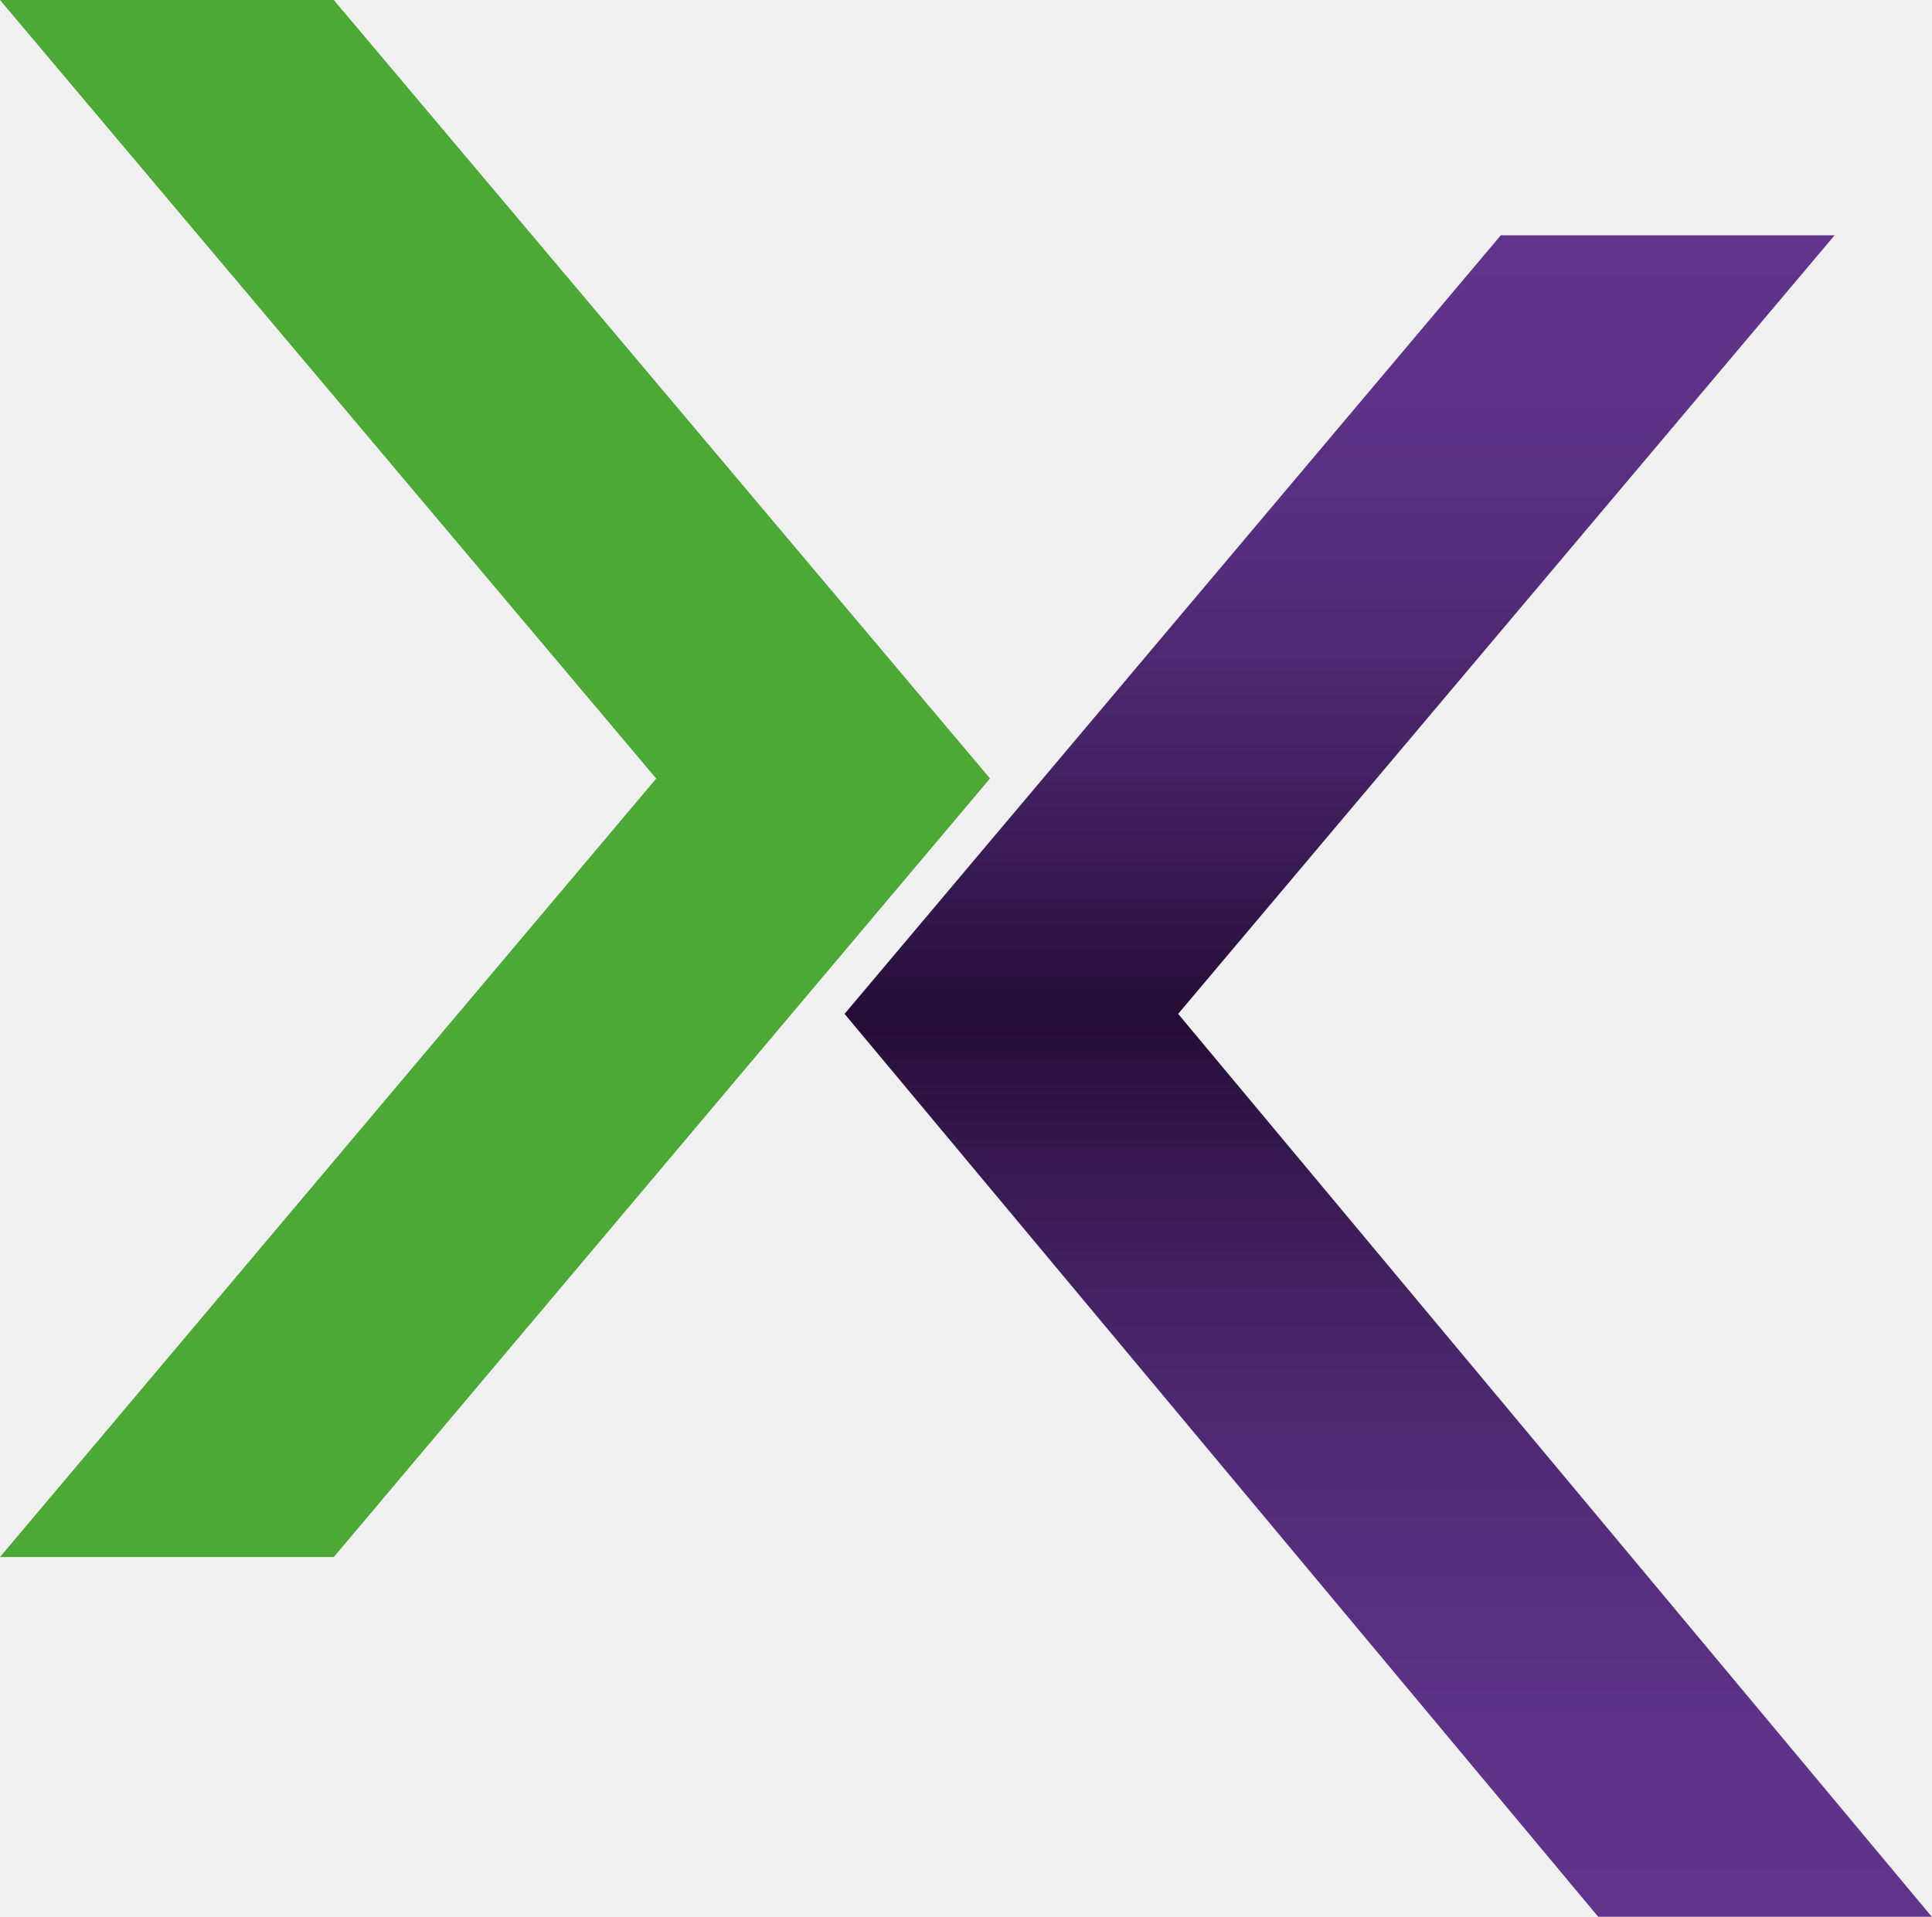
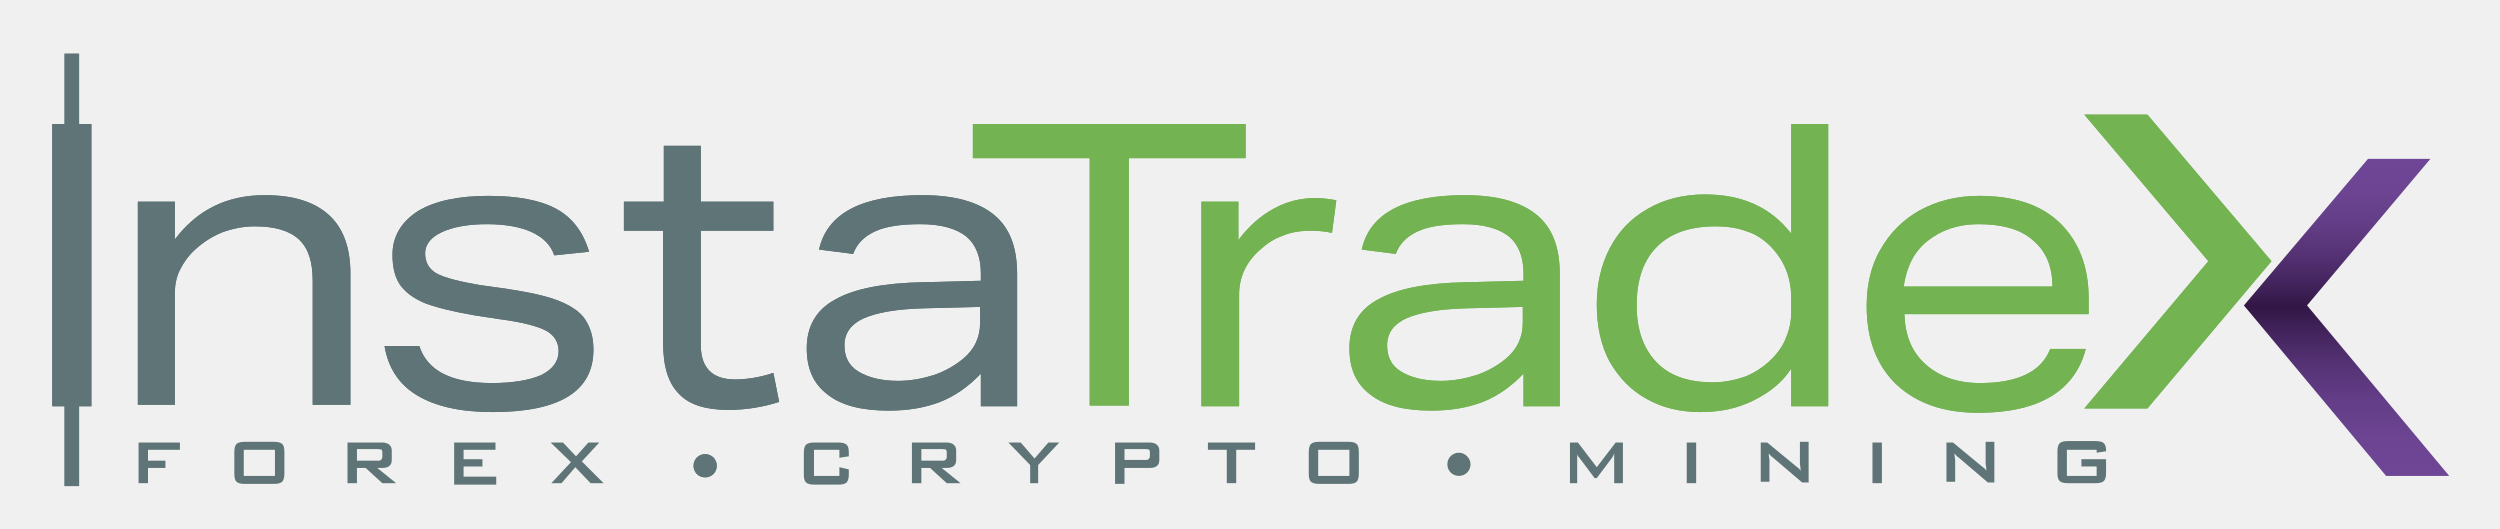
- <svg xmlns="http://www.w3.org/2000/svg" width="50.245" height="49.857" viewBox="0 0 50.245 49.857">
-   <defs>
-     <linearGradient id="linear-gradient" x1="0.5" y1="1" x2="0.5" gradientUnits="objectBoundingBox">
-       <stop offset="0" stop-color="#60348b" />
-       <stop offset="0.121" stop-color="#5d3287" />
-       <stop offset="0.235" stop-color="#552d7b" />
-       <stop offset="0.347" stop-color="#472468" />
-       <stop offset="0.456" stop-color="#35184e" />
-       <stop offset="0.535" stop-color="#240d36" />
-       <stop offset="0.599" stop-color="#33174c" />
-       <stop offset="0.697" stop-color="#472367" />
-       <stop offset="0.797" stop-color="#542c7b" />
-       <stop offset="0.898" stop-color="#5d3287" />
-       <stop offset="1" stop-color="#60348b" />
+ <svg xmlns="http://www.w3.org/2000/svg" version="1.1" id="Capa_1" x="0px" y="0px" viewBox="0 0 344.6 72.8" style="enable-background:new 0 0 344.6 72.8;" xml:space="preserve">
+   <style type="text/css">
+ 	.st0{fill:#FFFFFF;}
+ 	.st1{fill:#5E7476;}
+ 	.st2{fill:#73B352;}
+ 	.st3{fill:url(#SVGID_1_);}
+ </style>
+   <path class="st0" d="M202.7,64c0,0.9-0.7,1.6-1.6,1.6c-0.9,0-1.6-0.7-1.6-1.6s0.7-1.6,1.6-1.6C202,62.4,202.7,63.2,202.7,64" />
+   <path class="st1" d="M98.8,64.2c0,0.9-0.7,1.6-1.6,1.6c-0.9,0-1.6-0.7-1.6-1.6s0.7-1.6,1.6-1.6C98.1,62.6,98.8,63.3,98.8,64.2" />
+   <rect x="8.9" y="7.4" class="st1" width="2" height="59.6" />
+   <path class="st1" d="M7.2,55.9V17.1h5.4v38.9H7.2z" />
+   <path class="st1" d="M43.1,55.9V38.7c0-2.6-0.6-4.5-1.9-5.7c-1.3-1.2-3.3-1.8-6.1-1.8c-1.5,0-3,0.3-4.4,0.8  c-1.5,0.6-2.7,1.4-3.8,2.4c-0.9,0.8-1.6,1.8-2.1,2.8c-0.5,1-0.7,2.1-0.7,3.2v15.4H19V27.8h5.1V33c3.1-4.1,7.2-6.1,12.4-6.1  c3.9,0,6.8,0.9,8.8,2.7c2,1.8,3,4.5,3,8.1v18.1H43.1z" />
+   <path class="st1" d="M76.4,35.2c-0.5-1.5-1.6-2.5-3.1-3.2c-1.5-0.7-3.6-1.1-6.2-1.1c-2.6,0-4.7,0.4-6.2,1.1  c-1.5,0.7-2.3,1.7-2.3,2.9c0,1.2,0.5,2.2,1.6,2.8c1.1,0.6,3.1,1.1,6,1.6l3.6,0.5c3.2,0.5,5.6,1,7.3,1.7c1.7,0.7,2.9,1.5,3.6,2.6  c0.7,1.1,1.1,2.4,1.1,4.1c0,5.7-4.6,8.6-13.9,8.6c-4.5,0-7.9-0.8-10.4-2.3c-2.5-1.5-4-3.8-4.5-6.8h4.8c1.1,3.4,4.4,5.1,10,5.1  c2.9,0,5.2-0.4,6.8-1.1c1.6-0.8,2.4-1.9,2.4-3.3c0-1.2-0.6-2.2-1.7-2.8C74.2,45,72,44.4,68.9,44l-3.3-0.5c-3-0.5-5.4-1.1-7-1.7  c-1.7-0.7-2.8-1.6-3.5-2.6c-0.7-1.1-1-2.4-1-4.1c0-2.5,1.2-4.5,3.5-6c2.3-1.4,5.6-2.1,9.7-2.1c4.1,0,7.2,0.6,9.4,1.8  c2.2,1.2,3.7,3.2,4.5,5.9L76.4,35.2z" />
+   <path class="st1" d="M107.4,55.4c-2.2,0.7-4.5,1.1-7,1.1c-3.1,0-5.4-0.7-6.8-2.2c-1.5-1.5-2.2-3.8-2.2-7.1V31.8H86v-4h5.5v-7.7h5.1  v7.7h10v4h-10v15.8c0,3.1,1.6,4.7,4.7,4.7c1.7,0,3.5-0.3,5.3-0.9L107.4,55.4z" />
+   <path class="st1" d="M135.2,55.9v-4.4c-1.7,1.8-3.6,3.1-5.6,3.9c-2.1,0.8-4.4,1.2-7.1,1.2c-3.7,0-6.5-0.7-8.4-2.2  c-2-1.5-2.9-3.6-2.9-6.4c0-3,1.3-5.3,3.9-6.7c2.6-1.5,6.7-2.3,12.2-2.4l7.9-0.2v-1c0-2.3-0.7-4-2-5.1c-1.4-1.1-3.5-1.7-6.3-1.7  c-2.7,0-4.8,0.3-6.3,1c-1.5,0.7-2.5,1.7-3,3.1l-4.7-0.6c1.1-5,5.9-7.5,14.2-7.5c4.4,0,7.7,0.9,9.9,2.7c2.2,1.8,3.2,4.5,3.2,8.2v18.2  H135.2z M135.1,42.3l-7.8,0.2c-3.8,0.1-6.5,0.6-8.3,1.4c-1.7,0.8-2.6,2-2.6,3.7c0,1.6,0.6,2.8,1.9,3.6c1.3,0.8,3.1,1.3,5.5,1.3  c1.7,0,3.3-0.3,4.9-0.8c1.5-0.5,2.9-1.3,4-2.2c1.6-1.3,2.4-3,2.4-5V42.3z" />
+   <path class="st2" d="M150.2,55.9V21.8h-16.1v-4.7h37.6v4.7h-16.1v34.1H150.2z" />
+   <path class="st2" d="M165.6,55.9V27.8h5.1v5.3c1.4-1.9,3-3.3,4.8-4.3c1.8-1,3.7-1.5,5.8-1.5c0.8,0,1.8,0.1,2.9,0.3l-0.6,4.5  c-1-0.2-1.9-0.3-2.8-0.3c-1.5,0-2.9,0.2-4,0.7c-1.2,0.4-2.2,1.1-3.2,2c-1.9,1.7-2.8,3.8-2.8,6.1v15.4H165.6z" />
+   <path class="st2" d="M210,55.9v-4.4c-1.7,1.8-3.6,3.1-5.6,3.9c-2.1,0.8-4.4,1.2-7.1,1.2c-3.7,0-6.5-0.7-8.4-2.2  c-2-1.5-2.9-3.6-2.9-6.4c0-3,1.3-5.3,3.9-6.7c2.6-1.5,6.7-2.3,12.2-2.4l7.9-0.2v-1c0-2.3-0.7-4-2-5.1c-1.4-1.1-3.5-1.7-6.3-1.7  c-2.7,0-4.8,0.3-6.3,1c-1.5,0.7-2.5,1.7-3,3.1l-4.7-0.6c1.1-5,5.9-7.5,14.2-7.5c4.4,0,7.7,0.9,9.9,2.7c2.2,1.8,3.2,4.5,3.2,8.2v18.2  H210z M209.9,42.3l-7.8,0.2c-3.8,0.1-6.5,0.6-8.3,1.4c-1.7,0.8-2.6,2-2.6,3.7c0,1.6,0.6,2.8,1.9,3.6c1.3,0.8,3.1,1.3,5.5,1.3  c1.7,0,3.3-0.3,4.9-0.8c1.5-0.5,2.9-1.3,4-2.2c1.6-1.3,2.4-3,2.4-5V42.3z" />
+   <path class="st2" d="M246.9,55.9v-5.1c-1.2,1.9-3,3.3-5.2,4.4c-2.2,1.1-4.6,1.6-7.3,1.6c-2.8,0-5.3-0.6-7.4-1.8  c-2.2-1.2-3.8-2.9-5.1-5.1c-1.2-2.2-1.8-4.9-1.8-7.9c0-2.9,0.6-5.5,1.8-7.8c1.2-2.3,2.9-4.1,5.2-5.4c2.2-1.3,4.9-2,7.9-2  c5.2,0,9.1,1.8,11.9,5.4V17.1h5.1v38.9H246.9z M246.9,41.1c0-2.8-0.9-5.1-2.8-7.1c-0.9-0.9-2-1.7-3.3-2.1c-1.3-0.5-2.8-0.7-4.3-0.7  c-3.5,0-6.2,0.9-8.1,2.8c-1.9,1.9-2.8,4.6-2.8,8.1c0,3.3,0.9,5.9,2.7,7.8c1.8,1.9,4.4,2.8,7.8,2.8c1.6,0,3-0.3,4.5-0.8  c1.4-0.6,2.6-1.4,3.6-2.4c0.9-0.9,1.6-1.9,2-3c0.5-1.2,0.7-2.3,0.7-3.5V41.1z" />
+   <path class="st2" d="M262.5,43.3c0.1,2.9,1,5.2,2.9,6.9c1.9,1.7,4.4,2.6,7.5,2.6c5.3,0,8.5-1.6,9.7-4.7h4.9  c-1.5,5.8-6.5,8.8-14.8,8.8c-4.8,0-8.5-1.3-11.3-3.9c-2.7-2.6-4.1-6.2-4.1-10.8c0-2.9,0.6-5.6,1.9-7.8c1.3-2.3,3.1-4.1,5.4-5.4  c2.4-1.3,5.1-2,8.2-2c4.8,0,8.5,1.2,11.1,3.7c2.6,2.5,4,6,4,10.4v2.2H262.5z M282.9,39.4c0-2.7-0.9-4.8-2.7-6.3  c-1.7-1.5-4.2-2.2-7.5-2.2c-2.8,0-5.1,0.8-7,2.3c-1.9,1.5-2.9,3.6-3.3,6.3H282.9z" />
+   <polygon class="st2" points="296,15.8 287.3,15.8 304.4,36 287.3,56.3 296,56.3 313.1,36 " />
+   <g>
+     <path class="st1" d="M19.1,66.6V61h5.7v1h-4.4v1.5h2.4v1h-2.4v2.1H19.1z" />
+     <path class="st1" d="M32.3,62.3c0-0.5,0.1-0.9,0.3-1.1s0.6-0.3,1.1-0.3h4.1c0.5,0,0.9,0.1,1.1,0.3c0.2,0.2,0.3,0.5,0.3,1.1v3   c0,0.5-0.1,0.9-0.3,1.1c-0.2,0.2-0.6,0.3-1.1,0.3h-4.1c-0.5,0-0.9-0.1-1.1-0.3c-0.2-0.2-0.3-0.5-0.3-1.1V62.3z M33.6,65.6h4.3V62   h-4.3V65.6z" />
+     <path class="st1" d="M47.9,66.6V61h4.8c0.8,0,1.3,0.4,1.3,1.1v1.3c0,0.7-0.4,1.1-1.3,1.1H52l2.6,2.1h-1.9l-2.3-2.1h-1.2v2.1H47.9z    M52.1,61.9h-2.9v1.6h2.9c0.2,0,0.3,0,0.4-0.1c0.1-0.1,0.2-0.2,0.2-0.4v-0.7c0-0.2-0.1-0.3-0.2-0.4C52.5,62,52.3,61.9,52.1,61.9z" />
+     <path class="st1" d="M62.6,66.6V61h5.7v1h-4.4v1.3h2.6v1h-2.6v1.4h4.5v1.1H62.6z" />
+     <path class="st1" d="M76,66.6l2.7-2.9L75.9,61h1.7l1.8,1.9l1.7-1.9h1.5l-2.4,2.6l3,3h-1.8l-2.1-2.2l-1.9,2.2H76z" />
+     <path class="st1" d="M115.7,62h-3.5v3.6h3.5v-1.2l1.3,0.3v0.7c0,0.5-0.1,0.9-0.3,1.1c-0.2,0.2-0.6,0.3-1.1,0.3h-3.4   c-0.5,0-0.9-0.1-1.1-0.3c-0.2-0.2-0.3-0.5-0.3-1.1v-3c0-0.5,0.1-0.9,0.3-1.1s0.6-0.3,1.1-0.3h3.4c0.5,0,0.9,0.1,1.1,0.3   c0.2,0.2,0.3,0.5,0.3,1.1v0.5l-1.3,0.2V62z" />
+     <path class="st1" d="M125.7,66.6V61h4.8c0.8,0,1.3,0.4,1.3,1.1v1.3c0,0.7-0.4,1.1-1.3,1.1h-0.7l2.6,2.1h-1.9l-2.3-2.1H127v2.1   H125.7z M129.9,61.9H127v1.6h2.9c0.2,0,0.3,0,0.4-0.1c0.1-0.1,0.2-0.2,0.2-0.4v-0.7c0-0.2-0.1-0.3-0.2-0.4   C130.3,62,130.1,61.9,129.9,61.9z" />
+     <path class="st1" d="M142,66.6v-2.5L139,61h1.7l1.9,2.2l1.9-2.2h1.5l-2.9,3.1v2.5H142z" />
+     <path class="st1" d="M153.7,66.6V61h4.8c0.8,0,1.3,0.4,1.3,1.1v1.3c0,0.7-0.4,1.1-1.3,1.1H155v2.2H153.7z M157.9,61.9H155v1.5h2.9   c0.2,0,0.3,0,0.4-0.1c0.1-0.1,0.2-0.2,0.2-0.4v-0.6c0-0.2-0.1-0.3-0.2-0.4C158.3,62,158.1,61.9,157.9,61.9z" />
+     <path class="st1" d="M170.4,62v4.6h-1.3V62h-2.6v-1h6.5v1H170.4z" />
+     <path class="st1" d="M180.4,62.3c0-0.5,0.1-0.9,0.3-1.1s0.6-0.3,1.1-0.3h4.1c0.5,0,0.9,0.1,1.1,0.3c0.2,0.2,0.3,0.5,0.3,1.1v3   c0,0.5-0.1,0.9-0.3,1.1c-0.2,0.2-0.6,0.3-1.1,0.3h-4.1c-0.5,0-0.9-0.1-1.1-0.3c-0.2-0.2-0.3-0.5-0.3-1.1V62.3z M181.7,65.6h4.3V62   h-4.3V65.6z" />
+     <path class="st1" d="M216.4,66.6V61h1.1l2.6,3.4l2.6-3.4h1v5.6h-1.2v-3.5c0-0.1,0-0.3,0-0.6c-0.1,0.3-0.2,0.5-0.3,0.6l-2.1,2.8   h-0.3l-2.1-2.8c-0.2-0.2-0.3-0.4-0.3-0.6c0,0.2,0,0.4,0,0.6v3.5H216.4z" />
+     <path class="st1" d="M232.5,66.6V61h1.3v5.6H232.5z" />
+     <path class="st1" d="M242.7,66.6V61h0.9l4,3.3c0.3,0.2,0.5,0.4,0.6,0.6c0-0.5-0.1-0.8-0.1-1v-3h1.2v5.6h-0.9l-4.1-3.5   c-0.2-0.1-0.3-0.3-0.5-0.5c0,0.4,0.1,0.7,0.1,0.9v3H242.7z" />
+     <path class="st1" d="M258.1,66.6V61h1.3v5.6H258.1z" />
+     <path class="st1" d="M268.3,66.6V61h0.9l4,3.3c0.3,0.2,0.5,0.4,0.6,0.6c0-0.5-0.1-0.8-0.1-1v-3h1.2v5.6H274l-4.1-3.5   c-0.2-0.1-0.3-0.3-0.5-0.5c0,0.4,0.1,0.7,0.1,0.9v3H268.3z" />
+     <path class="st1" d="M289,62h-4.1v3.6h4.1v-1.3h-2.1v-1h3.4v1.9c0,0.5-0.1,0.9-0.3,1.1c-0.2,0.2-0.6,0.3-1.1,0.3H285   c-0.5,0-0.9-0.1-1.1-0.3c-0.2-0.2-0.3-0.5-0.3-1.1v-3c0-0.5,0.1-0.9,0.3-1.1s0.6-0.3,1.1-0.3h3.9c0.5,0,0.9,0.1,1.1,0.3   c0.2,0.2,0.3,0.5,0.3,1v0.1l-1.3,0.2V62z" />
+   </g>
+   <path class="st1" d="M202.7,64c0,0.9-0.7,1.6-1.6,1.6c-0.9,0-1.6-0.7-1.6-1.6s0.7-1.6,1.6-1.6C202,62.4,202.7,63.2,202.7,64" />
+   <path class="st1" d="M98.8,64.2c0,0.9-0.7,1.6-1.6,1.6c-0.9,0-1.6-0.7-1.6-1.6s0.7-1.6,1.6-1.6C98.1,62.6,98.8,63.3,98.8,64.2" />
+   <rect x="8.9" y="7.4" class="st1" width="2" height="59.6" />
+   <path class="st1" d="M7.2,55.9V17.1h5.4v38.9H7.2z" />
+   <path class="st1" d="M43.1,55.9V38.7c0-2.6-0.6-4.5-1.9-5.7c-1.3-1.2-3.3-1.8-6.1-1.8c-1.5,0-3,0.3-4.4,0.8  c-1.5,0.6-2.7,1.4-3.8,2.4c-0.9,0.8-1.6,1.8-2.1,2.8c-0.5,1-0.7,2.1-0.7,3.2v15.4H19V27.8h5.1V33c3.1-4.1,7.2-6.1,12.4-6.1  c3.9,0,6.8,0.9,8.8,2.7c2,1.8,3,4.5,3,8.1v18.1H43.1z" />
+   <path class="st1" d="M76.4,35.2c-0.5-1.5-1.6-2.5-3.1-3.2c-1.5-0.7-3.6-1.1-6.2-1.1c-2.6,0-4.7,0.4-6.2,1.1  c-1.5,0.7-2.3,1.7-2.3,2.9c0,1.2,0.5,2.2,1.6,2.8c1.1,0.6,3.1,1.1,6,1.6l3.6,0.5c3.2,0.5,5.6,1,7.3,1.7c1.7,0.7,2.9,1.5,3.6,2.6  c0.7,1.1,1.1,2.4,1.1,4.1c0,5.7-4.6,8.6-13.9,8.6c-4.5,0-7.9-0.8-10.4-2.3c-2.5-1.5-4-3.8-4.5-6.8h4.8c1.1,3.4,4.4,5.1,10,5.1  c2.9,0,5.2-0.4,6.8-1.1c1.6-0.8,2.4-1.9,2.4-3.3c0-1.2-0.6-2.2-1.7-2.8C74.2,45,72,44.4,68.9,44l-3.3-0.5c-3-0.5-5.4-1.1-7-1.7  c-1.7-0.7-2.8-1.6-3.5-2.6c-0.7-1.1-1-2.4-1-4.1c0-2.5,1.2-4.5,3.5-6c2.3-1.4,5.6-2.1,9.7-2.1c4.1,0,7.2,0.6,9.4,1.8  c2.2,1.2,3.7,3.2,4.5,5.9L76.4,35.2z" />
+   <path class="st1" d="M107.4,55.4c-2.2,0.7-4.5,1.1-7,1.1c-3.1,0-5.4-0.7-6.8-2.2c-1.5-1.5-2.2-3.8-2.2-7.1V31.8H86v-4h5.5v-7.7h5.1  v7.7h10v4h-10v15.8c0,3.1,1.6,4.7,4.7,4.7c1.7,0,3.5-0.3,5.3-0.9L107.4,55.4z" />
+   <path class="st1" d="M135.2,55.9v-4.4c-1.7,1.8-3.6,3.1-5.6,3.9c-2.1,0.8-4.4,1.2-7.1,1.2c-3.7,0-6.5-0.7-8.4-2.2  c-2-1.5-2.9-3.6-2.9-6.4c0-3,1.3-5.3,3.9-6.7c2.6-1.5,6.7-2.3,12.2-2.4l7.9-0.2v-1c0-2.3-0.7-4-2-5.1c-1.4-1.1-3.5-1.7-6.3-1.7  c-2.7,0-4.8,0.3-6.3,1c-1.5,0.7-2.5,1.7-3,3.1l-4.7-0.6c1.1-5,5.9-7.5,14.2-7.5c4.4,0,7.7,0.9,9.9,2.7c2.2,1.8,3.2,4.5,3.2,8.2v18.2  H135.2z M135.1,42.3l-7.8,0.2c-3.8,0.1-6.5,0.6-8.3,1.4c-1.7,0.8-2.6,2-2.6,3.7c0,1.6,0.6,2.8,1.9,3.6c1.3,0.8,3.1,1.3,5.5,1.3  c1.7,0,3.3-0.3,4.9-0.8c1.5-0.5,2.9-1.3,4-2.2c1.6-1.3,2.4-3,2.4-5V42.3z" />
+   <path class="st2" d="M150.2,55.9V21.8h-16.1v-4.7h37.6v4.7h-16.1v34.1H150.2z" />
+   <path class="st2" d="M165.6,55.9V27.8h5.1v5.3c1.4-1.9,3-3.3,4.8-4.3c1.8-1,3.7-1.5,5.8-1.5c0.8,0,1.8,0.1,2.9,0.3l-0.6,4.5  c-1-0.2-1.9-0.3-2.8-0.3c-1.5,0-2.9,0.2-4,0.7c-1.2,0.4-2.2,1.1-3.2,2c-1.9,1.7-2.8,3.8-2.8,6.1v15.4H165.6z" />
+   <path class="st2" d="M210,55.9v-4.4c-1.7,1.8-3.6,3.1-5.6,3.9c-2.1,0.8-4.4,1.2-7.1,1.2c-3.7,0-6.5-0.7-8.4-2.2  c-2-1.5-2.9-3.6-2.9-6.4c0-3,1.3-5.3,3.9-6.7c2.6-1.5,6.7-2.3,12.2-2.4l7.9-0.2v-1c0-2.3-0.7-4-2-5.1c-1.4-1.1-3.5-1.7-6.3-1.7  c-2.7,0-4.8,0.3-6.3,1c-1.5,0.7-2.5,1.7-3,3.1l-4.7-0.6c1.1-5,5.9-7.5,14.2-7.5c4.4,0,7.7,0.9,9.9,2.7c2.2,1.8,3.2,4.5,3.2,8.2v18.2  H210z M209.9,42.3l-7.8,0.2c-3.8,0.1-6.5,0.6-8.3,1.4c-1.7,0.8-2.6,2-2.6,3.7c0,1.6,0.6,2.8,1.9,3.6c1.3,0.8,3.1,1.3,5.5,1.3  c1.7,0,3.3-0.3,4.9-0.8c1.5-0.5,2.9-1.3,4-2.2c1.6-1.3,2.4-3,2.4-5V42.3z" />
+   <path class="st2" d="M246.9,55.9v-5.1c-1.2,1.9-3,3.3-5.2,4.4c-2.2,1.1-4.6,1.6-7.3,1.6c-2.8,0-5.3-0.6-7.4-1.8  c-2.2-1.2-3.8-2.9-5.1-5.1c-1.2-2.2-1.8-4.9-1.8-7.9c0-2.9,0.6-5.5,1.8-7.8c1.2-2.3,2.9-4.1,5.2-5.4c2.2-1.3,4.9-2,7.9-2  c5.2,0,9.1,1.8,11.9,5.4V17.1h5.1v38.9H246.9z M246.9,41.1c0-2.8-0.9-5.1-2.8-7.1c-0.9-0.9-2-1.7-3.3-2.1c-1.3-0.5-2.8-0.7-4.3-0.7  c-3.5,0-6.2,0.9-8.1,2.8c-1.9,1.9-2.8,4.6-2.8,8.1c0,3.3,0.9,5.9,2.7,7.8c1.8,1.9,4.4,2.8,7.8,2.8c1.6,0,3-0.3,4.5-0.8  c1.4-0.6,2.6-1.4,3.6-2.4c0.9-0.9,1.6-1.9,2-3c0.5-1.2,0.7-2.3,0.7-3.5V41.1z" />
+   <path class="st2" d="M262.5,43.3c0.1,2.9,1,5.2,2.9,6.9c1.9,1.7,4.4,2.6,7.5,2.6c5.3,0,8.5-1.6,9.7-4.7h4.9  c-1.5,5.8-6.5,8.8-14.8,8.8c-4.8,0-8.5-1.3-11.3-3.9c-2.7-2.6-4.1-6.2-4.1-10.8c0-2.9,0.6-5.6,1.9-7.8c1.3-2.3,3.1-4.1,5.4-5.4  c2.4-1.3,5.1-2,8.2-2c4.8,0,8.5,1.2,11.1,3.7c2.6,2.5,4,6,4,10.4v2.2H262.5z M282.9,39.4c0-2.7-0.9-4.8-2.7-6.3  c-1.7-1.5-4.2-2.2-7.5-2.2c-2.8,0-5.1,0.8-7,2.3c-1.9,1.5-2.9,3.6-3.3,6.3H282.9z" />
+   <g>
+     <linearGradient id="SVGID_1_" gradientUnits="userSpaceOnUse" x1="323.428" y1="65.623" x2="323.428" y2="21.887">
+       <stop offset="0" style="stop-color:#6F4696" />
+       <stop offset="0.124" style="stop-color:#6C4492" />
+       <stop offset="0.241" style="stop-color:#633D87" />
+       <stop offset="0.355" style="stop-color:#553274" />
+       <stop offset="0.466" style="stop-color:#402259" />
+       <stop offset="0.535" style="stop-color:#311645" />
+       <stop offset="0.589" style="stop-color:#3F2157" />
+       <stop offset="0.69" style="stop-color:#543173" />
+       <stop offset="0.792" style="stop-color:#633D86" />
+       <stop offset="0.895" style="stop-color:#6C4492" />
+       <stop offset="1" style="stop-color:#6F4696" />
    </linearGradient>
-   </defs>
-   <g id="X" transform="translate(-372.16 -73.3)">
-     <path id="Trazado_2720" data-name="Trazado 2720" d="M419.871,79.421H411.19L394.124,99.672l19.6,23.485H422.4L402.8,99.672Z" fill="url(#linear-gradient)" />
-     <path id="Trazado_2721" data-name="Trazado 2721" d="M380.841,73.3H372.16l17.066,20.251L372.16,113.8h8.681l17.066-20.251Z" fill="#4ca935" />
+     <polygon class="st3" points="335,21.9 326.4,21.9 309.3,42.1 328.9,65.6 337.6,65.6 318,42.1  " />
+     <polygon class="st2" points="296,15.8 287.3,15.8 304.4,36 287.3,56.3 296,56.3 313.1,36  " />
  </g>
</svg>
